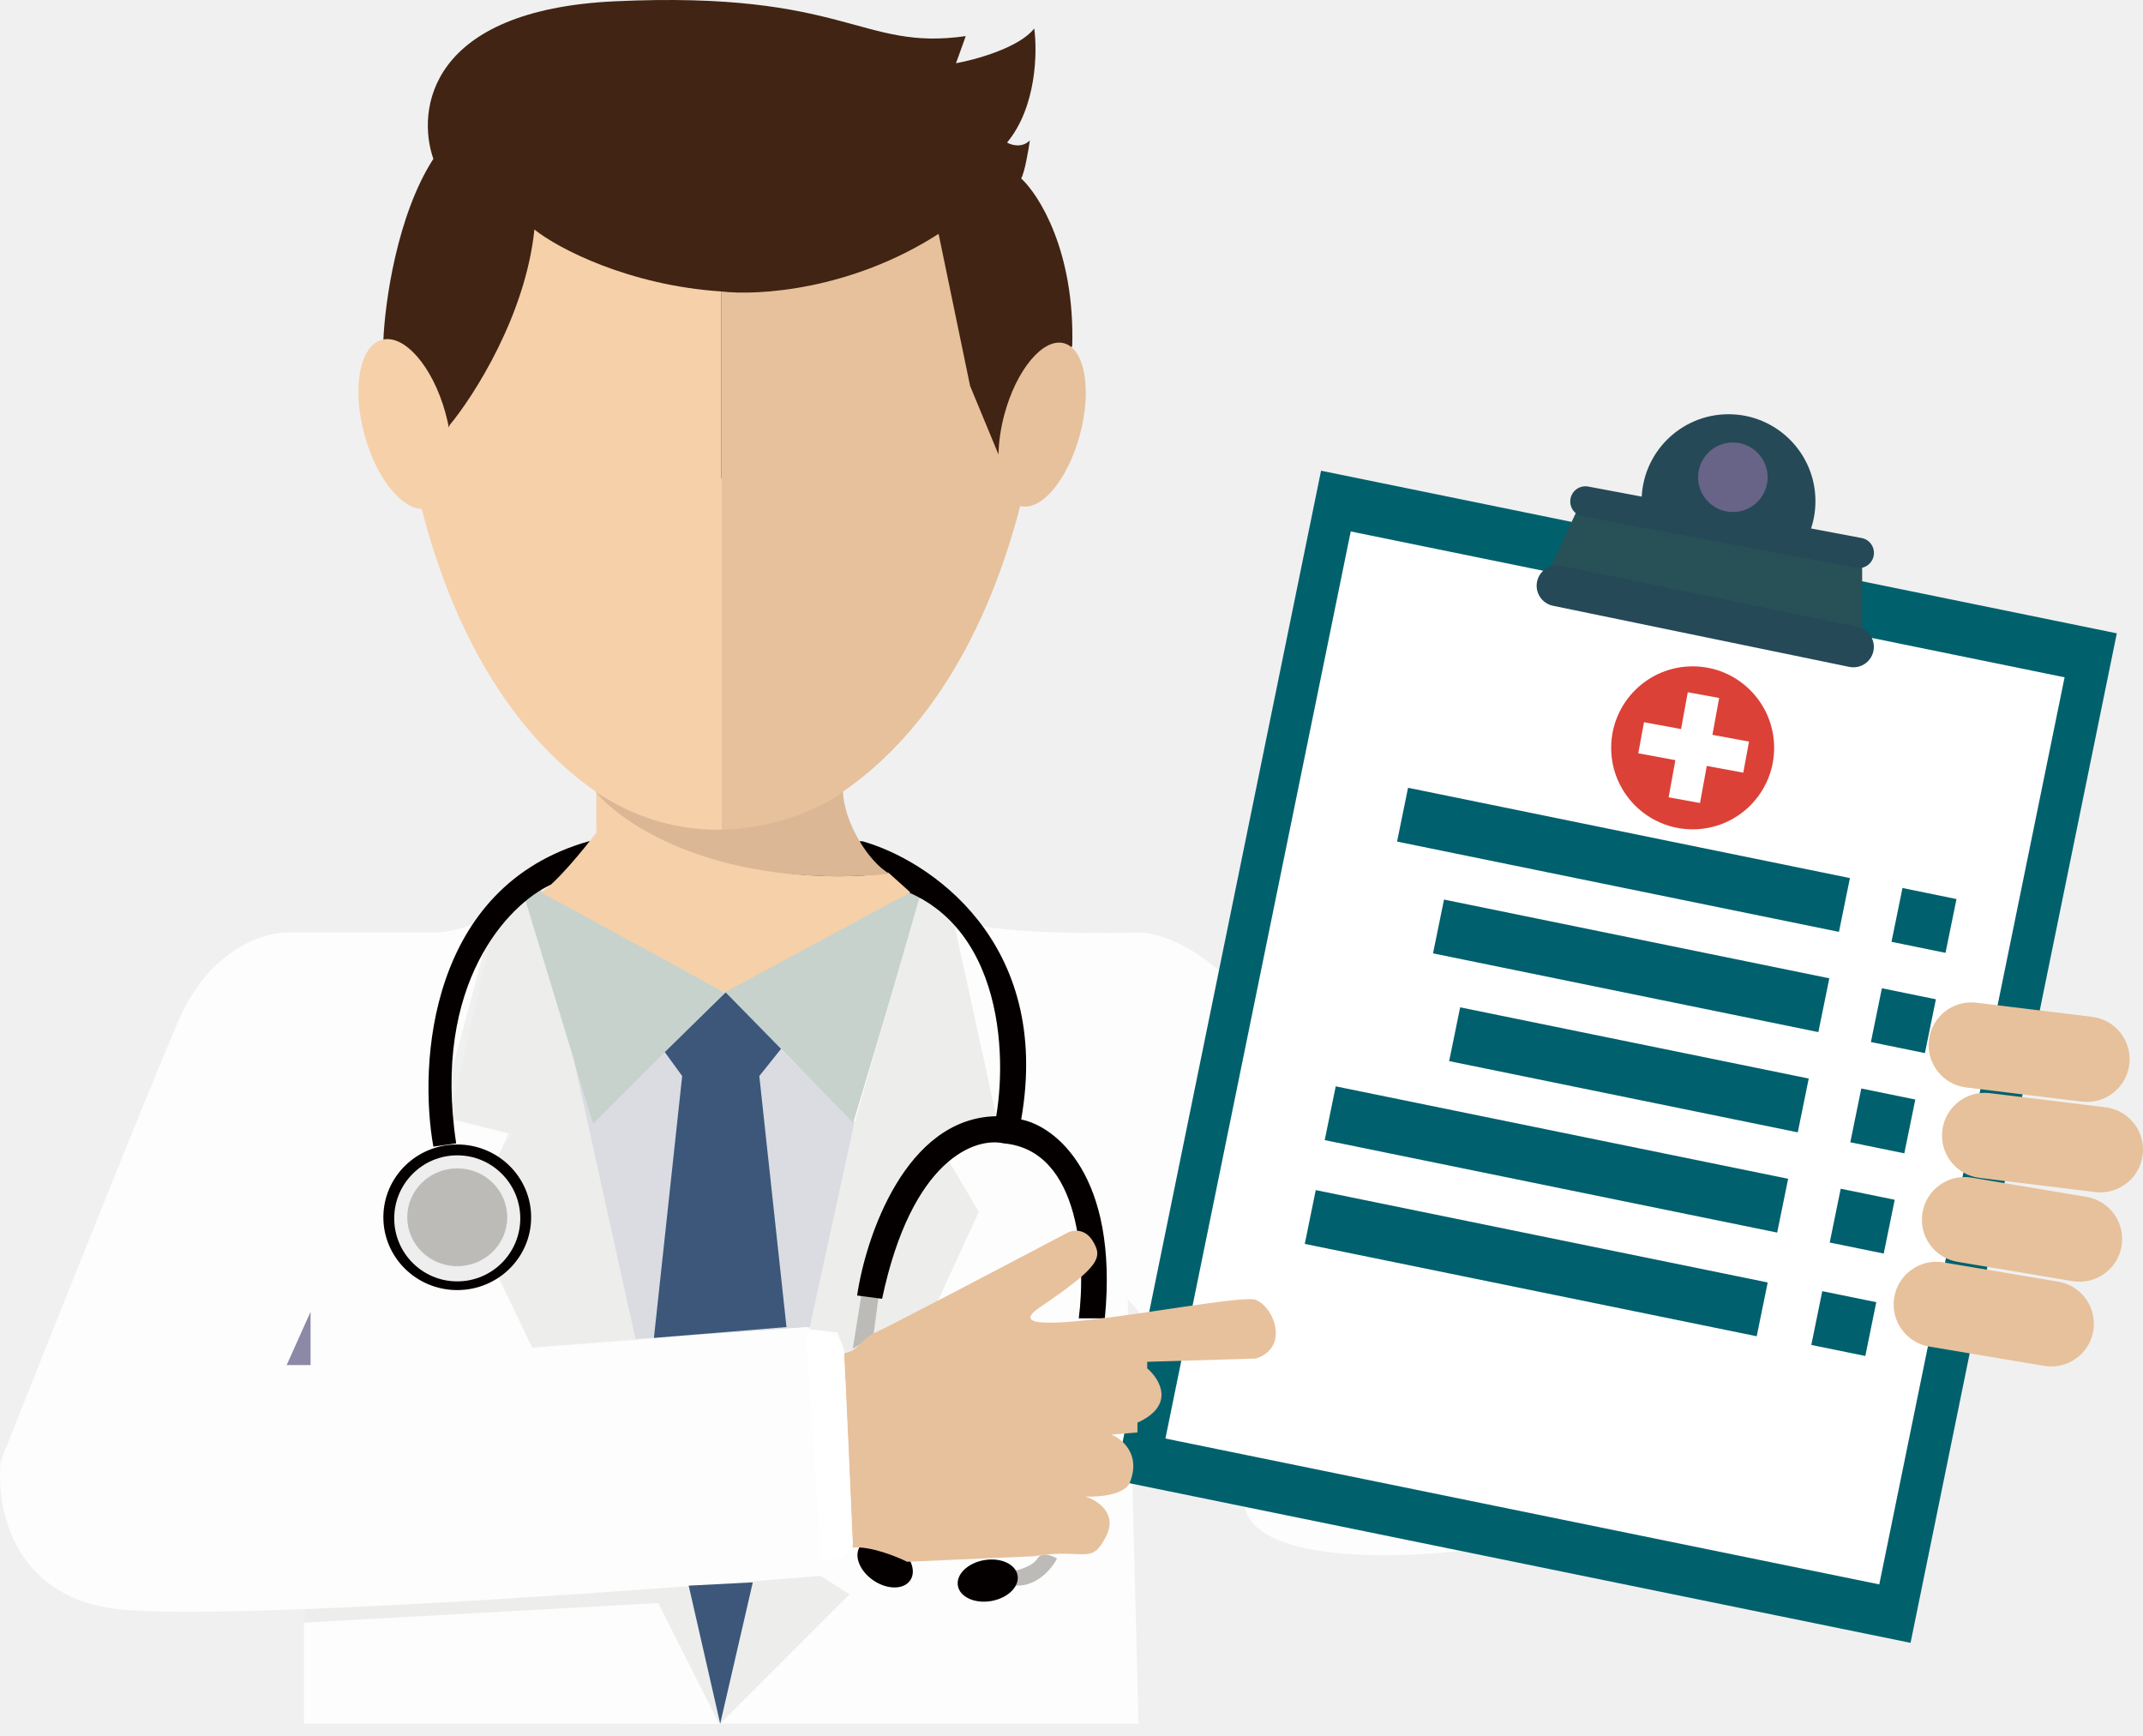
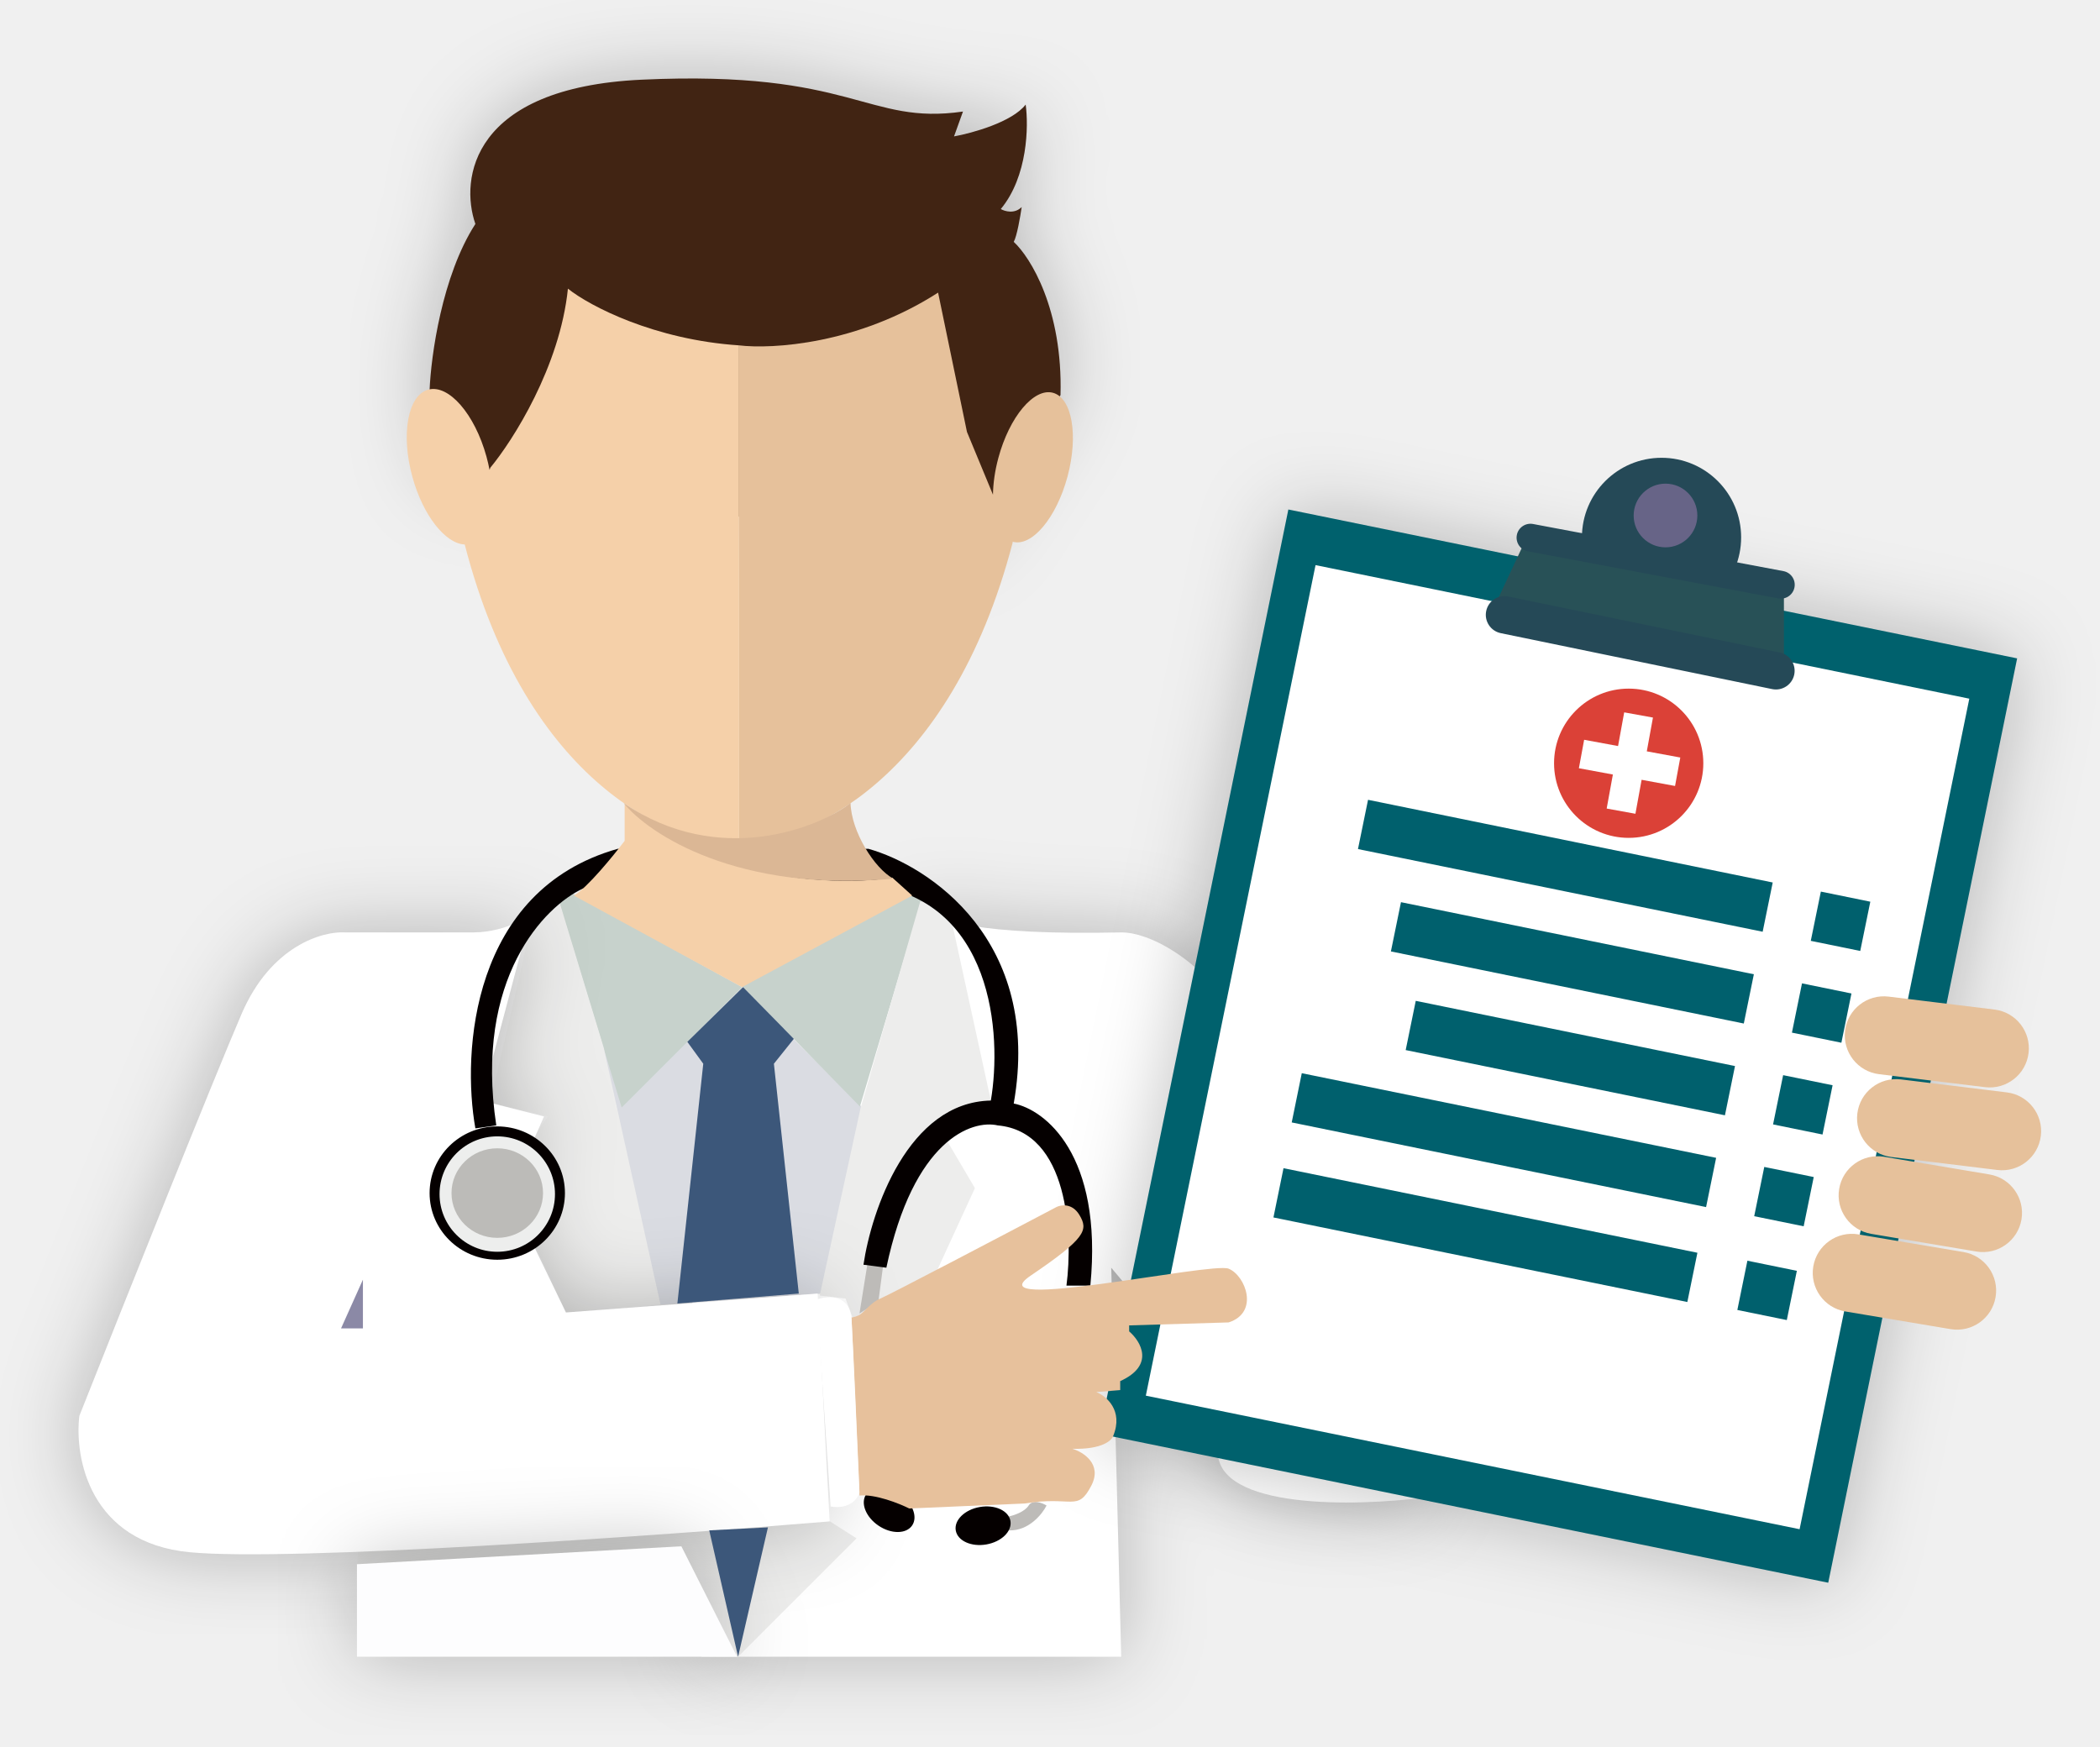
- <svg xmlns="http://www.w3.org/2000/svg" width="100" height="81" viewBox="0 0 100 81" fill="none">
-   <path d="M53.178 43.513C45.674 43.675 43.765 42.871 43.748 42.448L31.021 52.183L31.731 80.424H53.128L52.62 60.6L53.685 61.867C55.156 63.304 58.086 66.927 58.046 69.929C58.005 72.93 65.059 72.768 68.592 72.312L59.719 48.735C57.204 44.557 54.311 43.513 53.178 43.513Z" fill="#FDFDFE" />
-   <path d="M20.222 7.413C18.518 10.049 17.957 14.156 17.889 15.88L18.447 20.291L44.965 23.84L50.035 16.134C50.156 11.753 48.497 9.103 47.652 8.326C47.814 8.042 47.99 7.024 48.057 6.551C47.692 6.916 47.195 6.771 46.993 6.652C48.372 4.989 48.412 2.41 48.26 1.329C47.571 2.221 45.539 2.782 44.61 2.951L45.066 1.684C40.148 2.393 39.539 -0.446 28.689 0.061C20.009 0.467 19.427 5.131 20.222 7.413Z" fill="#412413" />
-   <path d="M98.778 29.55L61.645 21.963L52.021 69.066L89.153 76.653L98.778 29.55Z" fill="#00616D" />
-   <path d="M96.341 31.603L63.03 24.797L54.383 67.12L87.694 73.926L96.341 31.603Z" fill="white" />
-   <path fill-rule="evenodd" clip-rule="evenodd" d="M86.324 40.97L65.705 36.757L65.192 39.267L85.812 43.48L86.324 40.97ZM85.363 45.647L67.383 41.973L66.87 44.483L84.851 48.157L85.363 45.647ZM68.136 47.001L84.402 50.324L83.89 52.834L67.623 49.51L68.136 47.001ZM83.441 55.001L62.329 50.688L61.816 53.197L82.929 57.511L83.441 55.001ZM61.398 55.529L82.487 59.838L81.974 62.348L60.885 58.039L61.398 55.529ZM91.297 41.949L88.777 41.434L88.264 43.944L90.784 44.459L91.297 41.949ZM87.816 46.111L90.336 46.626L89.823 49.136L87.303 48.621L87.816 46.111ZM89.375 51.303L86.855 50.788L86.342 53.298L88.862 53.813L89.375 51.303ZM85.894 55.465L88.414 55.98L87.901 58.49L85.381 57.975L85.894 55.465ZM87.554 60.759L85.034 60.244L84.522 62.754L87.042 63.268L87.554 60.759Z" fill="#00606D" />
-   <path d="M78.986 38.696C81.086 38.696 82.788 36.994 82.788 34.894C82.788 32.793 81.086 31.091 78.986 31.091C76.886 31.091 75.183 32.793 75.183 34.894C75.183 36.994 76.886 38.696 78.986 38.696Z" fill="#DB4137" />
-   <path d="M80.659 27.44C82.899 27.44 84.715 25.624 84.715 23.384C84.715 21.144 82.899 19.328 80.659 19.328C78.419 19.328 76.603 21.144 76.603 23.384C76.603 25.624 78.419 27.44 80.659 27.44Z" fill="#254957" />
-   <path d="M73.814 23.333L86.895 25.97V30.026L71.989 27.238L73.814 23.333Z" fill="#285157" />
-   <path fill-rule="evenodd" clip-rule="evenodd" d="M74.113 22.702C73.729 22.63 73.358 22.882 73.286 23.267C73.214 23.651 73.467 24.021 73.851 24.094L86.607 26.494C86.991 26.567 87.361 26.314 87.433 25.93C87.506 25.545 87.253 25.175 86.869 25.103L74.113 22.702ZM72.851 26.397C72.335 26.291 71.831 26.622 71.725 27.138C71.619 27.653 71.951 28.157 72.466 28.264L86.295 31.116C86.81 31.222 87.315 30.89 87.421 30.375C87.527 29.859 87.195 29.355 86.68 29.249L72.851 26.397Z" fill="#254957" />
-   <path d="M80.862 23.891C81.758 23.891 82.484 23.165 82.484 22.269C82.484 21.373 81.758 20.646 80.862 20.646C79.966 20.646 79.239 21.373 79.239 22.269C79.239 23.165 79.966 23.891 80.862 23.891Z" fill="#676487" />
-   <path fill-rule="evenodd" clip-rule="evenodd" d="M79.908 34.287L80.222 32.566L78.757 32.3L78.444 34.017L76.716 33.698L76.448 35.148L78.18 35.468L77.864 37.202L79.329 37.468L79.644 35.737L81.348 36.052L81.615 34.602L79.908 34.287Z" fill="white" />
-   <path d="M26.357 49.09H31.021L33.759 46.302L39.894 52.386L37.917 61.918L29.652 62.476L26.357 49.09Z" fill="#DADCE2" />
-   <path fill-rule="evenodd" clip-rule="evenodd" d="M33.81 46.251L43.241 40.927L39.816 52.386L33.81 46.251ZM33.81 46.302L24.177 40.978L27.675 52.437L33.81 46.302Z" fill="#C7D2CC" />
-   <path fill-rule="evenodd" clip-rule="evenodd" d="M23.923 52.893L20.982 52.183L23.264 42.245L24.329 41.383L26.762 49.394L29.652 62.476L24.836 62.881L21.692 56.036L23.923 52.893ZM37.765 62.019L39.083 62.171L39.438 63.135L43.089 62.171L45.674 56.544L44.001 53.704L46.486 52.082L44.305 42.093L42.886 41.941L39.843 52.487L37.765 62.019Z" fill="#EDEDEC" />
-   <path d="M14.188 75.76L14.34 73.833L33.202 70.284L39.641 74.391L33.607 80.424L14.188 75.76Z" fill="#EDEDEC" />
-   <path d="M20.12 43.513C21.013 43.513 21.81 43.242 22.098 43.107H22.909L20.526 52.082L23.72 52.893L21.946 56.898L24.836 62.881L37.663 61.918L38.272 73.529C29.534 74.255 10.781 75.587 5.67 75.1C0.559 74.614 -0.211 70.267 0.042 68.154C2.172 62.78 6.806 51.159 8.307 47.671C9.807 44.182 12.447 43.445 13.58 43.513H20.12Z" fill="#FDFDFE" />
-   <path d="M30.717 74.796L14.188 75.709V80.424H33.556L30.717 74.796Z" fill="#FDFDFE" />
-   <path d="M39.793 62.932L40.199 60.397H41.01L40.756 62.324L39.793 62.932Z" fill="#BDBBB8" />
-   <path d="M48.412 72.718C48.209 73.042 47.652 73.225 47.398 73.275V73.985C48.412 74.026 49.105 73.157 49.325 72.718C49.105 72.582 48.615 72.393 48.412 72.718Z" fill="#BDBBB8" />
-   <path fill-rule="evenodd" clip-rule="evenodd" d="M20.222 53.501C19.529 49.631 20.009 41.363 27.472 39.254H40.249C43.325 40.116 49.112 43.919 47.652 52.234C49.224 52.538 52.205 54.82 51.556 61.512H50.339C50.677 58.926 50.45 53.674 46.84 53.349C45.522 53.045 42.541 54.069 41.162 60.6L39.996 60.447C40.401 57.693 42.267 52.163 46.486 52.082C47.06 48.718 46.617 41.809 40.249 41.079C33.881 40.349 27.895 40.91 25.698 41.282C23.754 42.178 20.151 45.845 21.287 53.349L20.222 53.501ZM21.337 60.194C23.241 60.194 24.785 58.673 24.785 56.797C24.785 54.921 23.241 53.4 21.337 53.4C19.433 53.4 17.889 54.921 17.889 56.797C17.889 58.673 19.433 60.194 21.337 60.194ZM47.484 73.506C47.576 74.033 47.026 74.568 46.257 74.702C45.487 74.836 44.789 74.517 44.698 73.99C44.606 73.463 45.156 72.927 45.925 72.794C46.695 72.66 47.393 72.979 47.484 73.506ZM40.763 73.745C41.41 74.182 42.178 74.176 42.477 73.733C42.776 73.289 42.493 72.576 41.846 72.139C41.198 71.703 40.431 71.708 40.131 72.152C39.832 72.595 40.115 73.308 40.763 73.745Z" fill="#050000" />
-   <path fill-rule="evenodd" clip-rule="evenodd" d="M33.658 39.001V13.599C35.331 13.801 39.702 13.548 43.798 10.911L45.269 18.01L46.594 21.208C46.603 20.633 46.691 19.995 46.868 19.338C47.431 17.242 48.677 15.754 49.65 16.015C50.624 16.277 50.956 18.189 50.392 20.286C49.829 22.383 48.583 23.87 47.61 23.609C47.602 23.607 47.594 23.604 47.586 23.602L47.601 23.638C44.397 35.887 36.97 38.983 33.658 39.001ZM90.011 48.52C90.144 47.428 91.138 46.652 92.23 46.785L97.625 47.445C98.717 47.579 99.494 48.572 99.36 49.664C99.226 50.756 98.233 51.533 97.141 51.399L91.746 50.739C90.654 50.606 89.877 49.612 90.011 48.52ZM90.636 52.74C90.769 51.649 91.763 50.872 92.855 51.005L98.25 51.666C99.342 51.799 100.119 52.792 99.985 53.884C99.852 54.976 98.858 55.753 97.766 55.62L92.371 54.959C91.279 54.826 90.502 53.832 90.636 52.74ZM92.004 54.947C90.919 54.764 89.892 55.496 89.71 56.581C89.527 57.666 90.259 58.693 91.344 58.875L96.704 59.776C97.789 59.958 98.816 59.226 98.999 58.141C99.181 57.056 98.449 56.029 97.364 55.847L92.004 54.947ZM88.391 60.536C88.574 59.451 89.601 58.719 90.686 58.901L96.046 59.802C97.131 59.984 97.862 61.011 97.68 62.096C97.498 63.181 96.471 63.913 95.386 63.73L90.026 62.83C88.941 62.648 88.209 61.621 88.391 60.536Z" fill="#E6C19B" />
-   <path fill-rule="evenodd" clip-rule="evenodd" d="M33.658 39.051V13.599C29.358 13.315 26.052 11.604 24.937 10.709C24.531 14.684 22.131 18.449 20.982 19.835L20.944 19.947C20.902 19.723 20.849 19.495 20.786 19.265C20.189 17.096 18.861 15.569 17.819 15.856C16.777 16.142 16.416 18.133 17.013 20.303C17.553 22.268 18.694 23.706 19.679 23.746C22.851 36.029 30.317 39.068 33.658 39.051ZM27.827 36.972V38.848C27.252 39.609 25.931 41.231 25.241 41.637L33.81 46.302L42.48 41.637L41.466 40.724C38.745 41.147 32.208 40.988 27.827 36.972Z" fill="#F5D0A9" />
-   <path d="M39.742 63.033C39.539 63.114 39.421 63.135 39.387 63.135L39.793 72.21C40.604 72.129 41.821 72.616 42.328 72.87L48.209 72.616C50.643 72.21 50.897 73.072 51.606 71.704C52.174 70.608 51.201 69.996 50.643 69.828C52.144 69.868 52.654 69.405 52.722 69.168C53.249 67.87 52.367 67.14 51.86 66.937L53.077 66.836V66.38C54.862 65.569 54.125 64.352 53.533 63.845V63.54L58.603 63.388C60.175 62.881 59.465 61.005 58.603 60.65C57.742 60.295 45.674 62.932 48.514 61.005C51.353 59.079 51.454 58.673 50.998 57.912C50.633 57.304 50.069 57.389 49.832 57.507C47.01 58.994 41.263 62.009 40.858 62.171C40.351 62.374 39.996 62.932 39.742 63.033Z" fill="#E7C19C" />
-   <path d="M21.337 59.788C22.961 59.788 24.278 58.472 24.278 56.848C24.278 55.224 22.961 53.907 21.337 53.907C19.713 53.907 18.396 55.224 18.396 56.848C18.396 58.472 19.713 59.788 21.337 59.788Z" fill="#EDEEED" />
-   <path d="M21.337 59.079C22.625 59.079 23.669 58.057 23.669 56.797C23.669 55.537 22.625 54.515 21.337 54.515C20.049 54.515 19.005 55.537 19.005 56.797C19.005 58.057 20.049 59.079 21.337 59.079Z" fill="#BCBBB8" />
-   <path d="M41.517 40.775C33.607 41.505 29.061 38.51 27.776 36.922C32.644 40.248 37.765 38.155 39.337 36.922C39.377 38.382 40.553 40.251 41.517 40.775Z" fill="#DBB795" />
-   <path fill-rule="evenodd" clip-rule="evenodd" d="M33.861 46.302L31.021 49.09L31.833 50.206L30.514 62.425L36.7 61.918L35.432 50.206L36.447 48.938L33.861 46.302ZM32.137 73.985L35.128 73.833L33.607 80.424L32.137 73.985Z" fill="#3C577A" />
-   <path d="M39.387 63.236C39.306 61.938 38.17 62.019 37.613 62.222L38.322 72.768C39.296 72.93 39.708 72.363 39.793 72.058C39.691 69.658 39.468 64.534 39.387 63.236Z" fill="white" />
-   <path d="M14.492 61.208L13.377 63.693H14.492V61.208Z" fill="#8B89A6" />
+ <svg xmlns="http://www.w3.org/2000/svg" width="107" height="89" viewBox="0 0 107 89" fill="none">
+   <g filter="url(#filter0_d)">
+     <path d="M57.178 47.513C49.674 47.675 47.765 46.871 47.748 46.448L35.021 56.183L35.731 84.424H57.128L56.62 64.6L57.685 65.867C59.156 67.304 62.086 70.927 62.046 73.929C62.005 76.93 69.059 76.768 72.592 76.312L63.719 52.735C61.204 48.557 58.311 47.513 57.178 47.513Z" fill="white" />
+   </g>
+   <g filter="url(#filter1_d)">
+     <path d="M24.222 11.413C22.518 14.049 21.957 18.156 21.889 19.88L22.447 24.291L48.965 27.84L54.035 20.134C54.156 15.753 52.497 13.103 51.652 12.325C51.814 12.042 51.99 11.024 52.057 10.551C51.692 10.916 51.195 10.771 50.993 10.652C52.372 8.989 52.412 6.41 52.26 5.329C51.571 6.221 49.539 6.782 48.61 6.951L49.066 5.684C44.148 6.393 43.539 3.554 32.689 4.061C24.009 4.467 23.427 9.131 24.222 11.413Z" fill="#412413" />
+   </g>
+   <g filter="url(#filter2_d)">
+     <path d="M102.778 33.55L65.645 25.963L56.021 73.066L93.153 80.653L102.778 33.55Z" fill="#00616D" />
+   </g>
+   <path d="M100.341 35.603L67.03 28.797L58.383 71.12L91.694 77.926L100.341 35.603Z" fill="white" />
+   <path fill-rule="evenodd" clip-rule="evenodd" d="M90.324 44.97L69.705 40.757L69.192 43.267L89.812 47.48L90.324 44.97ZM89.363 49.647L71.383 45.973L70.87 48.483L88.851 52.157L89.363 49.647ZM72.136 51.001L88.402 54.324L87.89 56.834L71.623 53.51L72.136 51.001ZM87.441 59.001L66.329 54.688L65.816 57.197L86.929 61.511L87.441 59.001ZM65.398 59.529L86.487 63.838L85.974 66.348L64.885 62.039L65.398 59.529ZM95.297 45.949L92.777 45.434L92.264 47.944L94.784 48.459L95.297 45.949ZM91.816 50.111L94.336 50.626L93.823 53.136L91.303 52.621L91.816 50.111ZM93.375 55.303L90.855 54.788L90.342 57.298L92.862 57.813L93.375 55.303ZM89.894 59.465L92.414 59.98L91.901 62.49L89.381 61.975L89.894 59.465ZM91.554 64.759L89.034 64.244L88.522 66.754L91.042 67.268L91.554 64.759Z" fill="#00606D" />
+   <path d="M82.986 42.696C85.086 42.696 86.788 40.994 86.788 38.894C86.788 36.793 85.086 35.091 82.986 35.091C80.886 35.091 79.183 36.793 79.183 38.894C79.183 40.994 80.886 42.696 82.986 42.696Z" fill="#DB4137" />
+   <path d="M84.659 31.44C86.899 31.44 88.715 29.624 88.715 27.384C88.715 25.144 86.899 23.328 84.659 23.328C82.419 23.328 80.603 25.144 80.603 27.384C80.603 29.624 82.419 31.44 84.659 31.44Z" fill="#254957" />
+   <path d="M77.814 27.333L90.895 29.97V34.026L75.989 31.238L77.814 27.333Z" fill="#285157" />
+   <path fill-rule="evenodd" clip-rule="evenodd" d="M78.113 26.702C77.729 26.63 77.358 26.882 77.286 27.267C77.214 27.651 77.467 28.021 77.851 28.094L90.607 30.494C90.991 30.567 91.361 30.314 91.433 29.93C91.506 29.545 91.253 29.175 90.869 29.103L78.113 26.702ZM76.851 30.397C76.335 30.291 75.831 30.622 75.725 31.138C75.619 31.653 75.951 32.157 76.466 32.264L90.295 35.115C90.81 35.222 91.315 34.89 91.421 34.375C91.527 33.859 91.195 33.355 90.68 33.249L76.851 30.397Z" fill="#254957" />
+   <path d="M84.862 27.891C85.758 27.891 86.484 27.165 86.484 26.269C86.484 25.373 85.758 24.646 84.862 24.646C83.966 24.646 83.239 25.373 83.239 26.269C83.239 27.165 83.966 27.891 84.862 27.891Z" fill="#676487" />
+   <path fill-rule="evenodd" clip-rule="evenodd" d="M83.908 38.287L84.222 36.566L82.757 36.3L82.444 38.017L80.716 37.698L80.448 39.148L82.18 39.468L81.864 41.202L83.329 41.468L83.644 39.737L85.348 40.052L85.615 38.602L83.908 38.287Z" fill="white" />
+   <path d="M30.357 53.09H35.021L37.759 50.302L43.894 56.386L41.917 65.918L33.652 66.476L30.357 53.09Z" fill="#DADCE2" />
+   <path fill-rule="evenodd" clip-rule="evenodd" d="M37.81 50.251L47.241 44.927L43.816 56.386L37.81 50.251ZM37.81 50.302L28.177 44.978L31.675 56.437L37.81 50.302Z" fill="#C7D2CC" />
+   <path fill-rule="evenodd" clip-rule="evenodd" d="M27.923 56.893L24.982 56.183L27.264 46.245L28.329 45.383L30.762 53.394L33.652 66.476L28.836 66.881L25.692 60.036L27.923 56.893ZM41.765 66.019L43.083 66.171L43.438 67.135L47.089 66.171L49.674 60.544L48.001 57.704L50.486 56.082L48.305 46.093L46.886 45.941L43.843 56.487L41.765 66.019Z" fill="#EDEDEC" />
+   <path d="M18.188 79.76L18.34 77.833L37.202 74.284L43.641 78.391L37.607 84.424L18.188 79.76Z" fill="#EDEDEC" />
+   <g filter="url(#filter3_d)">
+     <path d="M24.12 47.513C25.013 47.513 25.81 47.242 26.098 47.107H26.909L24.526 56.082L27.72 56.893L25.946 60.898L28.836 66.881L41.663 65.918L42.272 77.529C33.534 78.255 14.781 79.587 9.67 79.1C4.559 78.614 3.789 74.267 4.042 72.154C6.172 66.78 10.806 55.159 12.307 51.671C13.807 48.182 16.447 47.445 17.58 47.513H24.12Z" fill="white" />
+   </g>
+   <g filter="url(#filter4_d)">
+     <path d="M34.717 78.796L18.188 79.709V84.424H37.556L34.717 78.796Z" fill="#FDFDFE" />
+   </g>
+   <path d="M43.793 66.932L44.199 64.397H45.01L44.756 66.323L43.793 66.932Z" fill="#BDBBB8" />
+   <path d="M52.412 76.718C52.209 77.042 51.652 77.225 51.398 77.275V77.985C52.412 78.026 53.105 77.157 53.325 76.718C53.105 76.582 52.615 76.393 52.412 76.718Z" fill="#BDBBB8" />
+   <path fill-rule="evenodd" clip-rule="evenodd" d="M24.222 57.501C23.529 53.631 24.009 45.363 31.472 43.254H44.249C47.325 44.116 53.112 47.919 51.652 56.234C53.224 56.538 56.205 58.82 55.556 65.512H54.339C54.677 62.926 54.45 57.674 50.84 57.349C49.522 57.045 46.541 58.069 45.162 64.6L43.996 64.448C44.401 61.693 46.267 56.163 50.486 56.082C51.06 52.718 50.617 45.809 44.249 45.079C37.881 44.349 31.895 44.91 29.698 45.282C27.754 46.178 24.151 49.845 25.287 57.349L24.222 57.501ZM25.337 64.194C27.241 64.194 28.785 62.673 28.785 60.797C28.785 58.921 27.241 57.4 25.337 57.4C23.433 57.4 21.889 58.921 21.889 60.797C21.889 62.673 23.433 64.194 25.337 64.194ZM51.484 77.506C51.576 78.033 51.026 78.568 50.257 78.702C49.487 78.836 48.789 78.517 48.698 77.99C48.606 77.463 49.156 76.927 49.925 76.794C50.695 76.66 51.393 76.979 51.484 77.506ZM44.763 77.745C45.41 78.182 46.178 78.176 46.477 77.733C46.776 77.289 46.493 76.576 45.846 76.139C45.198 75.703 44.431 75.708 44.131 76.152C43.832 76.595 44.115 77.308 44.763 77.745Z" fill="#050000" />
+   <path fill-rule="evenodd" clip-rule="evenodd" d="M37.658 43.001V17.599C39.331 17.801 43.702 17.548 47.798 14.911L49.269 22.01L50.594 25.208C50.603 24.633 50.691 23.995 50.868 23.338C51.431 21.242 52.677 19.754 53.65 20.015C54.624 20.277 54.956 22.189 54.392 24.286C53.829 26.383 52.583 27.87 51.61 27.609C51.602 27.607 51.594 27.604 51.586 27.602L51.601 27.638C48.397 39.887 40.97 42.983 37.658 43.001ZM94.011 52.52C94.144 51.428 95.138 50.652 96.23 50.785L101.625 51.445C102.717 51.579 103.494 52.572 103.36 53.664C103.226 54.756 102.233 55.533 101.141 55.399L95.746 54.739C94.654 54.606 93.877 53.612 94.011 52.52ZM94.636 56.74C94.769 55.649 95.763 54.872 96.855 55.005L102.25 55.666C103.342 55.799 104.119 56.792 103.985 57.884C103.851 58.976 102.858 59.753 101.766 59.62L96.371 58.959C95.279 58.826 94.502 57.832 94.636 56.74ZM96.004 58.947C94.919 58.764 93.892 59.496 93.71 60.581C93.527 61.666 94.259 62.693 95.344 62.875L100.704 63.776C101.789 63.958 102.816 63.226 102.999 62.141C103.181 61.056 102.449 60.029 101.364 59.847L96.004 58.947ZM92.391 64.536C92.574 63.451 93.601 62.719 94.686 62.901L100.046 63.802C101.131 63.984 101.863 65.011 101.68 66.096C101.498 67.181 100.471 67.912 99.386 67.73L94.026 66.83C92.941 66.648 92.209 65.621 92.391 64.536Z" fill="#E6C19B" />
+   <path fill-rule="evenodd" clip-rule="evenodd" d="M37.658 43.051V17.599C33.358 17.315 30.052 15.604 28.937 14.709C28.531 18.684 26.131 22.449 24.982 23.835L24.944 23.947C24.902 23.723 24.849 23.495 24.786 23.265C24.189 21.096 22.861 19.569 21.819 19.856C20.777 20.142 20.416 22.133 21.013 24.303C21.553 26.268 22.694 27.706 23.679 27.746C26.851 40.029 34.317 43.068 37.658 43.051ZM31.827 40.972V42.848C31.252 43.609 29.931 45.231 29.241 45.637L37.81 50.302L46.48 45.637L45.466 44.724C42.745 45.147 36.208 44.988 31.827 40.972Z" fill="#F5D0A9" />
+   <path d="M43.742 67.033C43.539 67.115 43.421 67.135 43.387 67.135L43.793 76.21C44.604 76.129 45.821 76.616 46.328 76.87L52.209 76.616C54.643 76.21 54.897 77.072 55.606 75.704C56.174 74.608 55.201 73.996 54.643 73.828C56.144 73.868 56.654 73.405 56.722 73.168C57.249 71.87 56.367 71.14 55.86 70.937L57.077 70.836V70.38C58.862 69.569 58.125 68.352 57.533 67.845V67.54L62.603 67.388C64.175 66.881 63.465 65.005 62.603 64.65C61.742 64.295 49.674 66.932 52.514 65.005C55.353 63.079 55.454 62.673 54.998 61.912C54.633 61.304 54.069 61.389 53.832 61.507C51.01 62.994 45.263 66.009 44.858 66.171C44.351 66.374 43.996 66.932 43.742 67.033Z" fill="#E7C19C" />
+   <path d="M25.337 63.788C26.961 63.788 28.278 62.472 28.278 60.848C28.278 59.224 26.961 57.907 25.337 57.907C23.713 57.907 22.396 59.224 22.396 60.848C22.396 62.472 23.713 63.788 25.337 63.788Z" fill="#EDEEED" />
+   <path d="M25.337 63.079C26.625 63.079 27.669 62.057 27.669 60.797C27.669 59.537 26.625 58.515 25.337 58.515C24.049 58.515 23.005 59.537 23.005 60.797C23.005 62.057 24.049 63.079 25.337 63.079Z" fill="#BCBBB8" />
+   <path d="M45.517 44.775C37.607 45.505 33.061 42.51 31.776 40.922C36.644 44.248 41.765 42.155 43.337 40.922C43.377 42.382 44.553 44.251 45.517 44.775Z" fill="#DBB795" />
+   <path fill-rule="evenodd" clip-rule="evenodd" d="M37.861 50.302L35.021 53.09L35.833 54.206L34.514 66.425L40.7 65.918L39.432 54.206L40.447 52.938L37.861 50.302ZM36.137 77.985L39.128 77.833L37.607 84.424L36.137 77.985Z" fill="#3C577A" />
+   <path d="M43.387 67.236C43.306 65.938 42.17 66.019 41.613 66.222L42.322 76.768C43.296 76.93 43.708 76.363 43.793 76.058C43.691 73.658 43.468 68.534 43.387 67.236Z" fill="white" />
+   <path d="M18.492 65.208L17.377 67.692H18.492V65.208Z" fill="#8B89A6" />
+   <defs>
+     <filter id="filter0_d" x="31.021" y="42.448" width="45.57" height="45.976" filterUnits="userSpaceOnUse" color-interpolation-filters="sRGB">
+       <feFlood flood-opacity="0" result="BackgroundImageFix" />
+       <feColorMatrix in="SourceAlpha" type="matrix" values="0 0 0 0 0 0 0 0 0 0 0 0 0 0 0 0 0 0 127 0" />
+       <feOffset />
+       <feGaussianBlur stdDeviation="2" />
+       <feColorMatrix type="matrix" values="0 0 0 0 0 0 0 0 0 0 0 0 0 0 0 0 0 0 0.25 0" />
+       <feBlend mode="normal" in2="BackgroundImageFix" result="effect1_dropShadow" />
+       <feBlend mode="normal" in="SourceGraphic" in2="effect1_dropShadow" result="shape" />
+     </filter>
+     <filter id="filter1_d" x="17.889" y="0" width="40.152" height="31.84" filterUnits="userSpaceOnUse" color-interpolation-filters="sRGB">
+       <feFlood flood-opacity="0" result="BackgroundImageFix" />
+       <feColorMatrix in="SourceAlpha" type="matrix" values="0 0 0 0 0 0 0 0 0 0 0 0 0 0 0 0 0 0 127 0" />
+       <feOffset />
+       <feGaussianBlur stdDeviation="2" />
+       <feColorMatrix type="matrix" values="0 0 0 0 0 0 0 0 0 0 0 0 0 0 0 0 0 0 0.25 0" />
+       <feBlend mode="normal" in2="BackgroundImageFix" result="effect1_dropShadow" />
+       <feBlend mode="normal" in="SourceGraphic" in2="effect1_dropShadow" result="shape" />
+     </filter>
+     <filter id="filter2_d" x="52.021" y="21.963" width="54.757" height="62.69" filterUnits="userSpaceOnUse" color-interpolation-filters="sRGB">
+       <feFlood flood-opacity="0" result="BackgroundImageFix" />
+       <feColorMatrix in="SourceAlpha" type="matrix" values="0 0 0 0 0 0 0 0 0 0 0 0 0 0 0 0 0 0 127 0" />
+       <feOffset />
+       <feGaussianBlur stdDeviation="2" />
+       <feColorMatrix type="matrix" values="0 0 0 0 0 0 0 0 0 0 0 0 0 0 0 0 0 0 0.25 0" />
+       <feBlend mode="normal" in2="BackgroundImageFix" result="effect1_dropShadow" />
+       <feBlend mode="normal" in="SourceGraphic" in2="effect1_dropShadow" result="shape" />
+     </filter>
+     <filter id="filter3_d" x="0" y="43.107" width="46.272" height="40.098" filterUnits="userSpaceOnUse" color-interpolation-filters="sRGB">
+       <feFlood flood-opacity="0" result="BackgroundImageFix" />
+       <feColorMatrix in="SourceAlpha" type="matrix" values="0 0 0 0 0 0 0 0 0 0 0 0 0 0 0 0 0 0 127 0" />
+       <feOffset />
+       <feGaussianBlur stdDeviation="2" />
+       <feColorMatrix type="matrix" values="0 0 0 0 0 0 0 0 0 0 0 0 0 0 0 0 0 0 0.25 0" />
+       <feBlend mode="normal" in2="BackgroundImageFix" result="effect1_dropShadow" />
+       <feBlend mode="normal" in="SourceGraphic" in2="effect1_dropShadow" result="shape" />
+     </filter>
+     <filter id="filter4_d" x="14.188" y="74.796" width="27.368" height="13.628" filterUnits="userSpaceOnUse" color-interpolation-filters="sRGB">
+       <feFlood flood-opacity="0" result="BackgroundImageFix" />
+       <feColorMatrix in="SourceAlpha" type="matrix" values="0 0 0 0 0 0 0 0 0 0 0 0 0 0 0 0 0 0 127 0" />
+       <feOffset />
+       <feGaussianBlur stdDeviation="2" />
+       <feColorMatrix type="matrix" values="0 0 0 0 0 0 0 0 0 0 0 0 0 0 0 0 0 0 0.25 0" />
+       <feBlend mode="normal" in2="BackgroundImageFix" result="effect1_dropShadow" />
+       <feBlend mode="normal" in="SourceGraphic" in2="effect1_dropShadow" result="shape" />
+     </filter>
+   </defs>
</svg>
